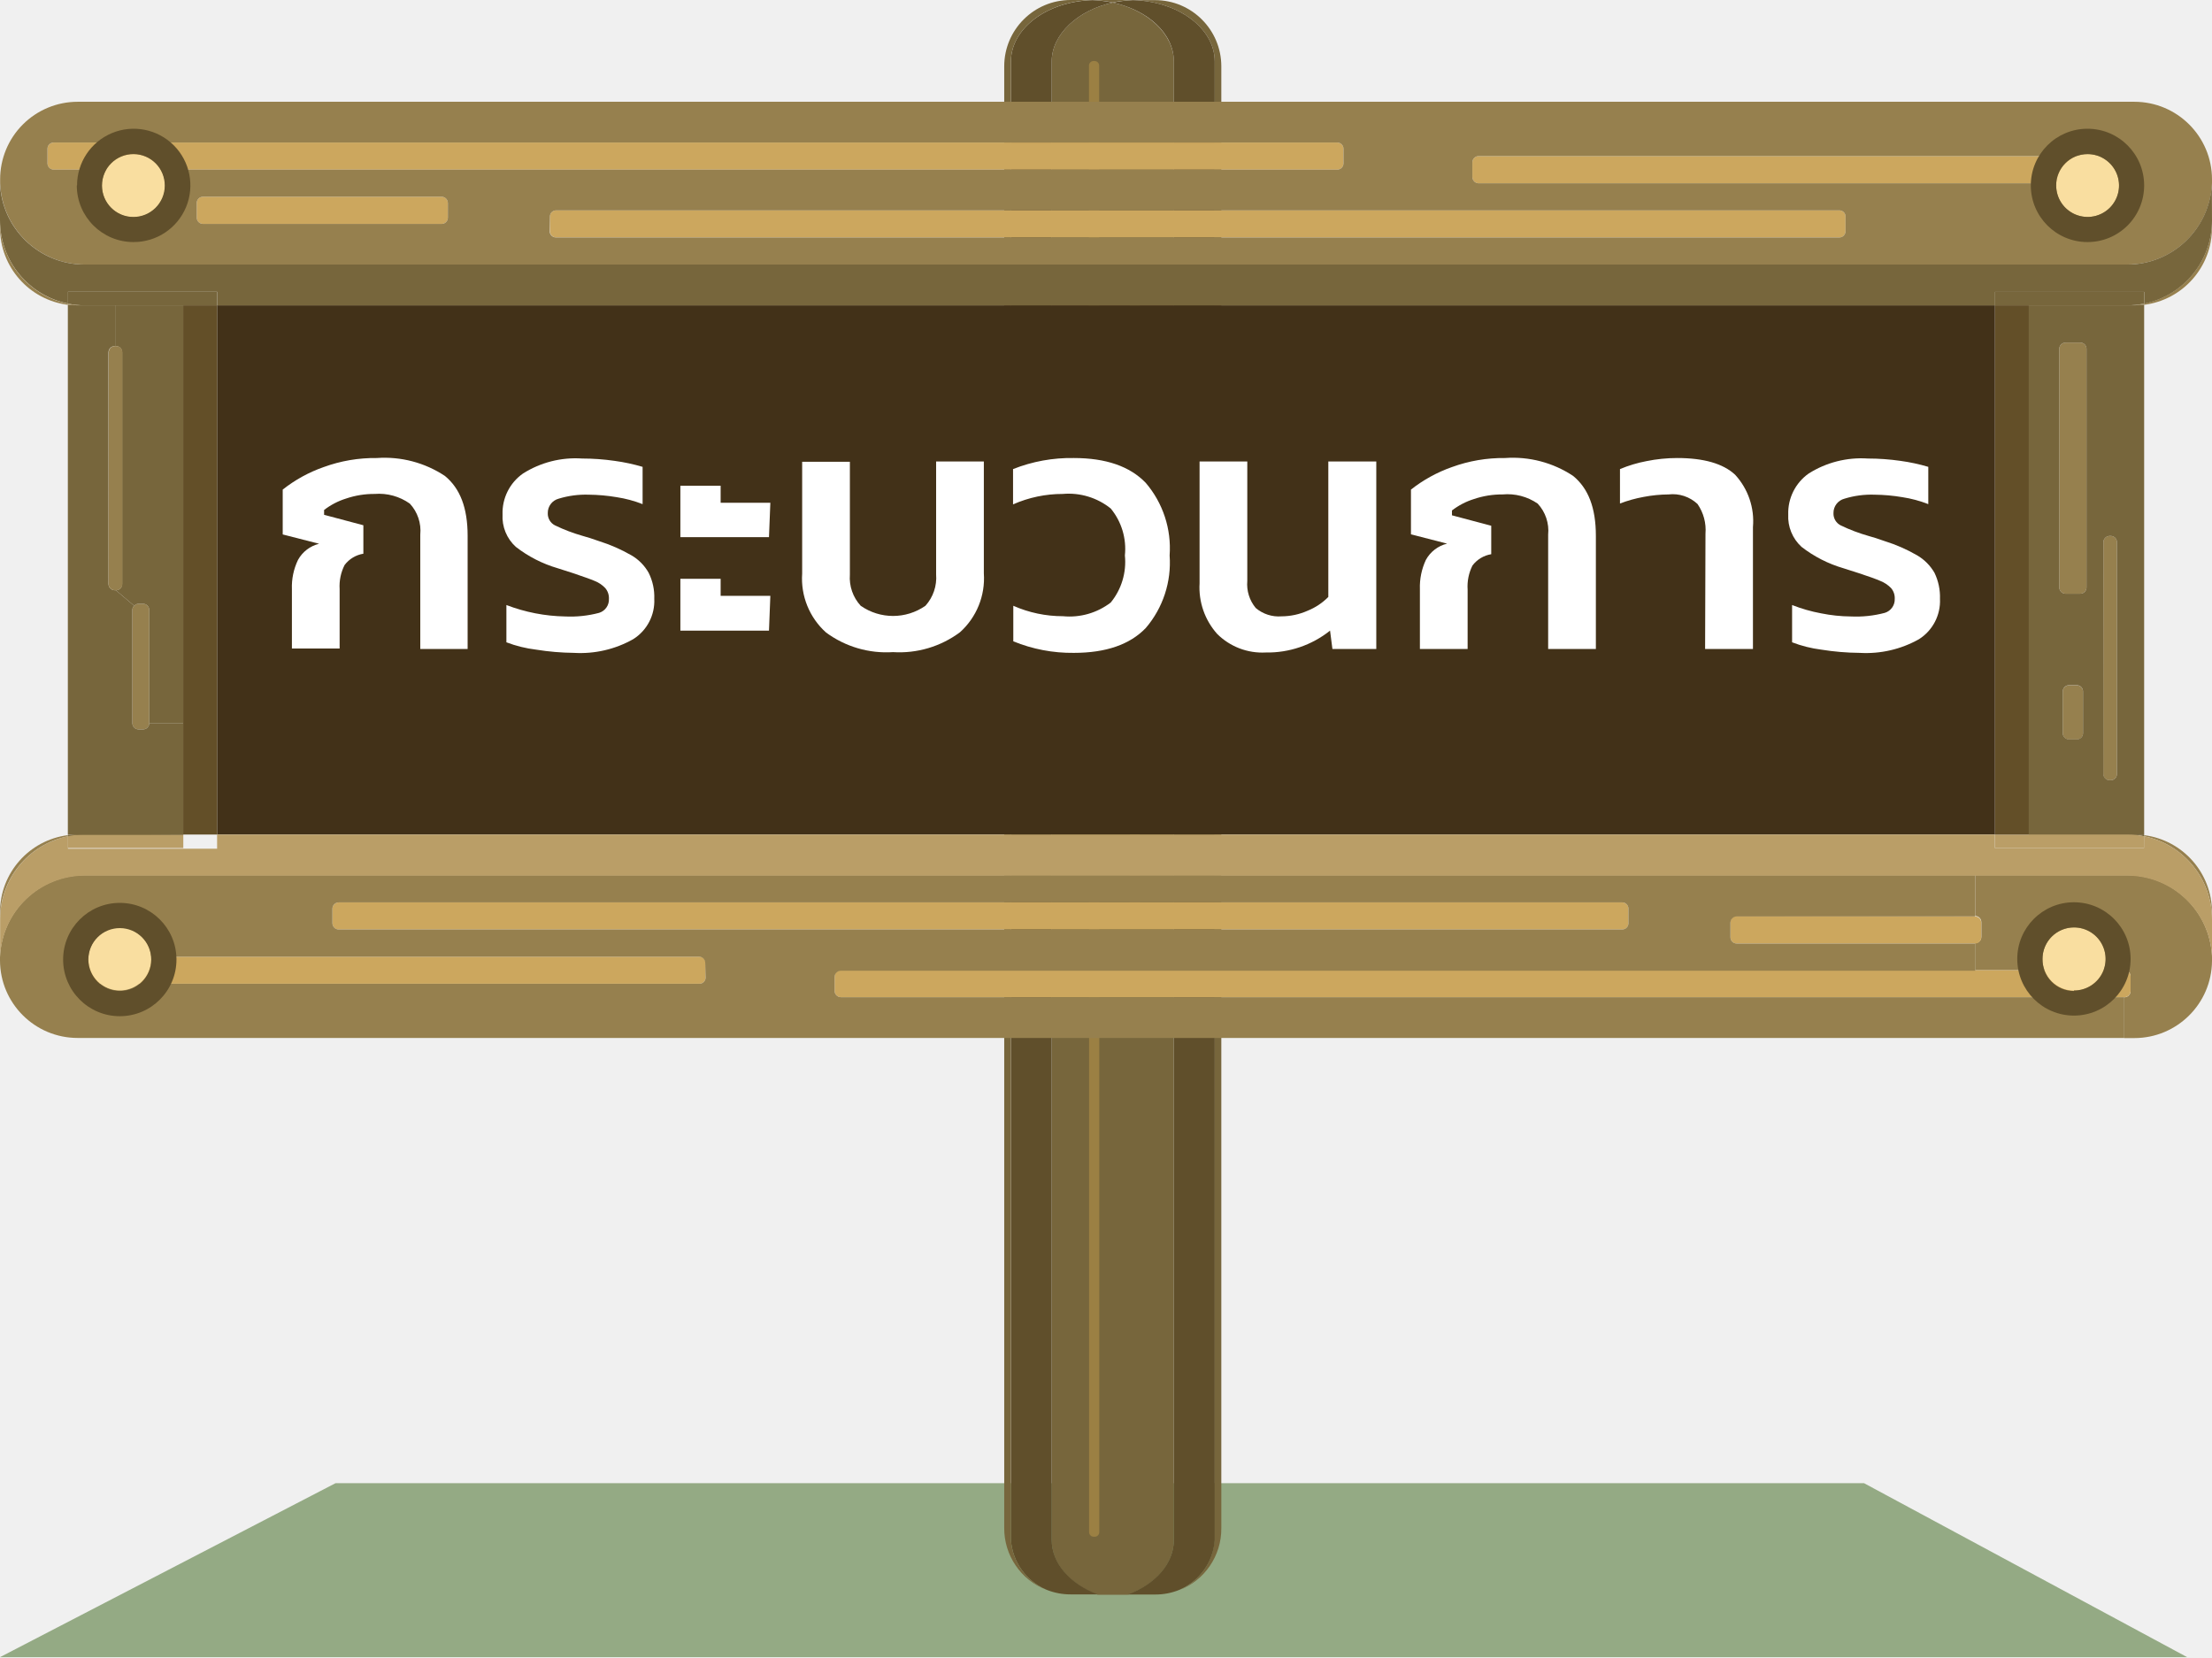
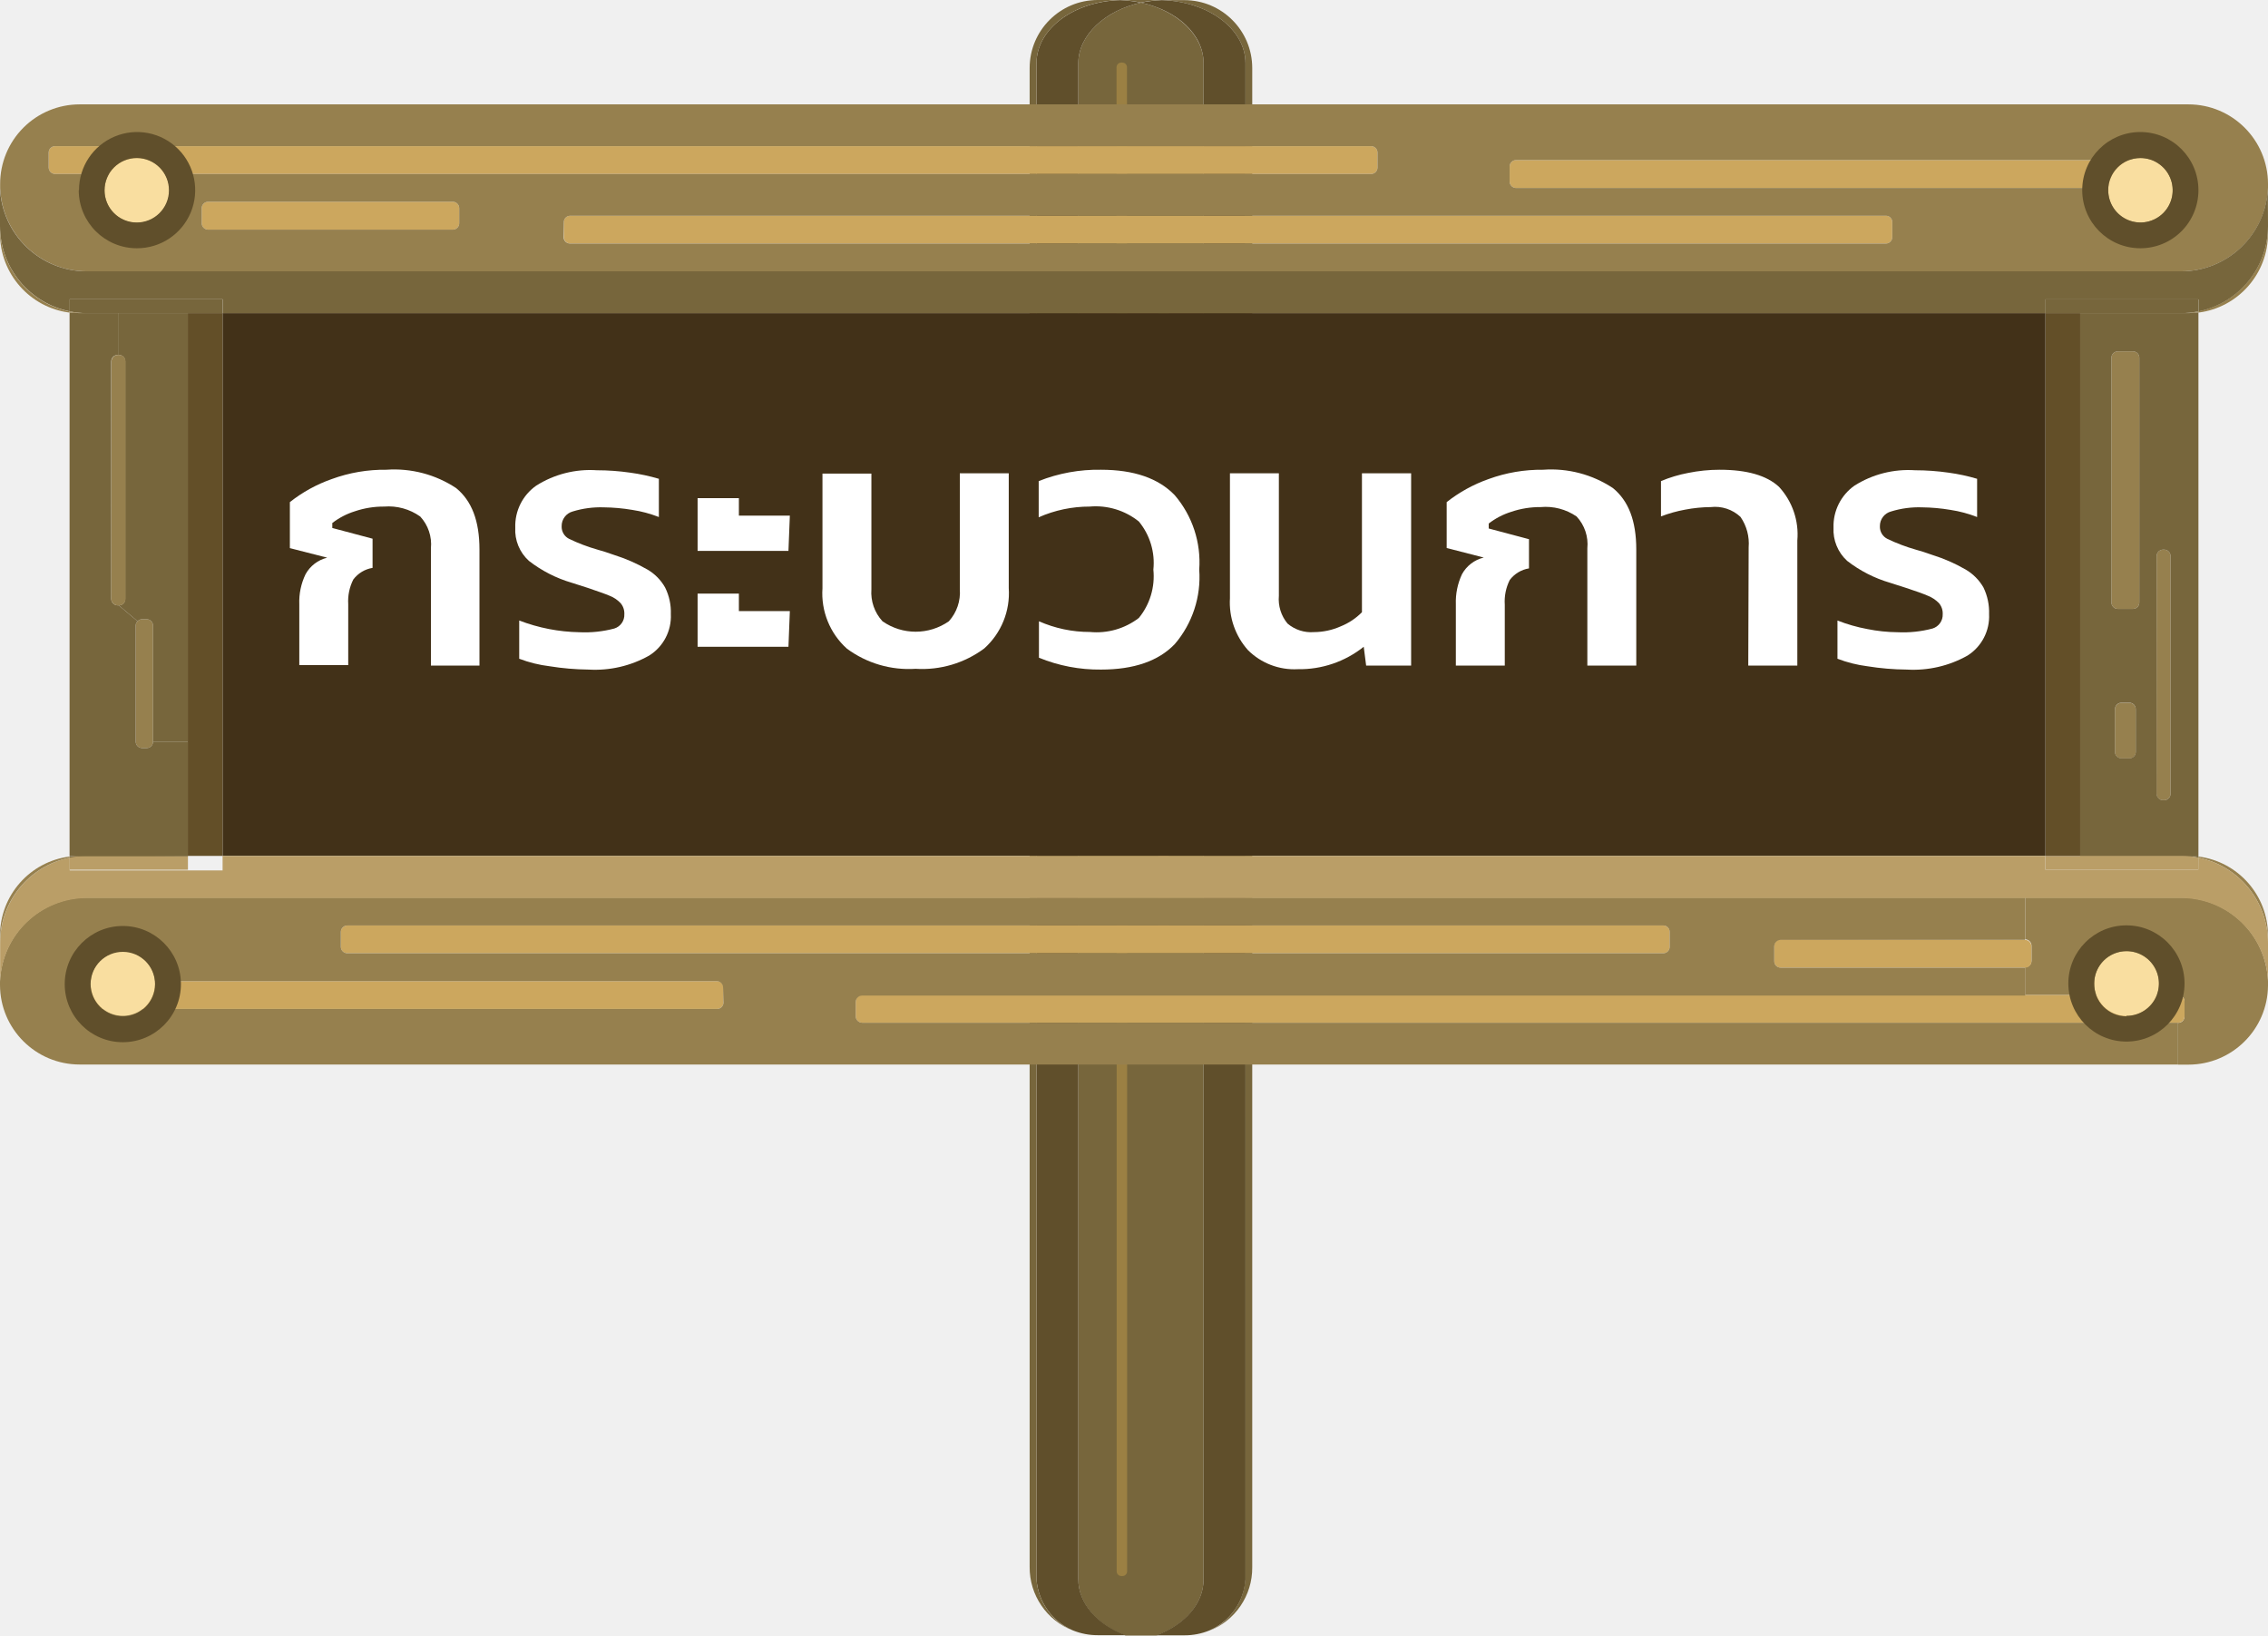
- <svg xmlns="http://www.w3.org/2000/svg" viewBox="0 0 178 133.36">
+ <svg xmlns="http://www.w3.org/2000/svg" viewBox="0 0 178 128.31">
  <defs>
-     <style>.cls-1{fill:#769360;opacity:0.75;}.cls-2{fill:#77663c;}.cls-3{fill:#604f2b;}.cls-4{fill:#9b8043;}.cls-5{fill:#96804e;}.cls-6{fill:#cca75e;}.cls-7{fill:#ba9e67;}.cls-8{fill:#634f28;}.cls-9{fill:#423118;}.cls-10{fill:#f9dea0;}.cls-11{fill:#fff;}</style>
+     <style>.cls-1{fill:#77663c;}.cls-2{fill:#604f2b;}.cls-3{fill:#9b8043;}.cls-4{fill:#96804e;}.cls-5{fill:#cca75e;}.cls-6{fill:#ba9e67;}.cls-7{fill:#634f28;}.cls-8{fill:#423118;}.cls-9{fill:#f9dea0;}.cls-10{fill:#fff;}</style>
  </defs>
  <g id="Layer_2" data-name="Layer 2">
    <g id="ป้ายกระบวนการ">
-       <polygon class="cls-1" points="176 133.36 0 133.36 27 119.36 150 119.36 176 133.36" />
-       <path class="cls-2" d="M98,5.2C98,2.53,95.08.36,91.43.26H93.2a5.33,5.33,0,0,1,5.33,5.33V123.23a5.3,5.3,0,0,1-3.41,5,4.71,4.71,0,0,0,2.86-4Z" transform="translate(-0.25 -0.25)" />
-       <path class="cls-2" d="M94.71,5.2v119c0,1.91-1.51,3.57-3.71,4.39H88.6c-2.21-.82-3.72-2.48-3.72-4.39V5.2C84.88,3,87,1.06,89.79.46,92.63,1.06,94.71,3,94.71,5.2Z" transform="translate(-0.25 -0.25)" />
-       <path class="cls-3" d="M94.71,5.2c0-2.25-2.08-4.14-4.92-4.74a9.68,9.68,0,0,1,1.64-.2C95.08.36,98,2.53,98,5.2v119a4.71,4.71,0,0,1-2.86,4,5.09,5.09,0,0,1-1.92.37H91c2.2-.82,3.71-2.48,3.71-4.39Z" transform="translate(-0.25 -0.25)" />
-       <path class="cls-2" d="M91.16.25h.27a9.68,9.68,0,0,0-1.64.2,9.56,9.56,0,0,0-1.63-.2h3Z" transform="translate(-0.25 -0.25)" />
-       <path class="cls-3" d="M84.88,124.17c0,1.91,1.51,3.57,3.72,4.39H86.4a5.14,5.14,0,0,1-1.93-.37,4.72,4.72,0,0,1-2.87-4V5.2c0-2.67,2.91-4.84,6.56-4.94a9.56,9.56,0,0,1,1.63.2C87,1.06,84.88,3,84.88,5.2Z" transform="translate(-0.25 -0.25)" />
-       <path class="cls-2" d="M81.06,5.58A5.34,5.34,0,0,1,86.4.25h1.76C84.51.36,81.6,2.53,81.6,5.2v119a4.72,4.72,0,0,0,2.87,4,5.3,5.3,0,0,1-3.41-5Z" transform="translate(-0.25 -0.25)" />
-       <rect class="cls-4" x="62.22" y="30.83" width="52.14" height="0.82" rx="0.37" transform="translate(119.28 -57.31) rotate(90)" />
-       <rect class="cls-4" x="65.5" y="48.3" width="52.14" height="0.82" rx="0.37" transform="translate(140.03 -43.11) rotate(90)" />
-       <rect class="cls-4" x="62.22" y="97.44" width="52.14" height="0.82" rx="0.37" transform="translate(185.9 9.31) rotate(90)" />
-       <path class="cls-5" d="M178.25,77v.58A6.25,6.25,0,0,1,172,83.79h-.81V80.51a.5.5,0,0,0,.51-.5V78.83a.5.5,0,0,0-.51-.5h-12V76.14a.49.49,0,0,0,.5-.5V74.46a.5.5,0,0,0-.5-.5V70.68h12.24a6.83,6.83,0,0,1,6.82,6.56C178.24,77.15,178.25,77.06,178.25,77Z" transform="translate(-0.25 -0.25)" />
-       <path class="cls-5" d="M178.25,74.23a6.82,6.82,0,0,0-5.46-6.68v-.09a6.25,6.25,0,0,1,5.46,6.2Z" transform="translate(-0.25 -0.25)" />
-       <path class="cls-5" d="M172.79,24.68A6.83,6.83,0,0,0,178.25,18v.58a6.25,6.25,0,0,1-5.46,6.2Z" transform="translate(-0.25 -0.25)" />
-       <path class="cls-2" d="M172.79,67.46v.09a6.18,6.18,0,0,0-1.37-.14H172A7,7,0,0,1,172.79,67.46Z" transform="translate(-0.25 -0.25)" />
-       <path class="cls-5" d="M171.42,24.82a6.18,6.18,0,0,0,1.37-.14v.09a7,7,0,0,1-.79.05Z" transform="translate(-0.25 -0.25)" />
-       <path class="cls-6" d="M171.19,78.33a.5.5,0,0,1,.51.5V80a.5.5,0,0,1-.51.5H67.91a.51.51,0,0,1-.5-.5V78.83a.51.51,0,0,1,.5-.5H171.19Z" transform="translate(-0.25 -0.25)" />
-       <path class="cls-5" d="M169.51,43.89a.51.51,0,0,1,.5-.51h.09a.5.5,0,0,1,.5.51V62.54a.5.5,0,0,1-.5.5H170a.51.51,0,0,1-.5-.5Z" transform="translate(-0.25 -0.25)" />
-       <path class="cls-6" d="M169,15H119.24a.51.51,0,0,1-.51-.5V13.31a.51.51,0,0,1,.51-.5H169a.5.5,0,0,1,.5.5v1.18A.5.5,0,0,1,169,15Z" transform="translate(-0.25 -0.25)" />
-       <path class="cls-5" d="M167.65,27.82a.5.5,0,0,1,.5.51V47.52a.5.5,0,0,1-.5.51h-1.18a.51.51,0,0,1-.51-.51V28.33a.51.51,0,0,1,.51-.51Z" transform="translate(-0.25 -0.25)" />
-       <path class="cls-5" d="M166.24,55.9a.51.51,0,0,1,.5-.5h.63a.5.5,0,0,1,.5.5v3.36a.49.49,0,0,1-.5.5h-.63a.5.5,0,0,1-.5-.5Z" transform="translate(-0.25 -0.25)" />
-       <path class="cls-2" d="M163.51,67.41V24.82H172a7,7,0,0,0,.79-.05V67.46a7,7,0,0,0-.79,0h-8.49Zm6-23.52V62.54a.51.51,0,0,0,.5.5h.09a.5.5,0,0,0,.5-.5V43.89a.5.5,0,0,0-.5-.51H170A.51.51,0,0,0,169.51,43.89Zm-1.64,12a.5.5,0,0,0-.5-.5h-.63a.51.51,0,0,0-.5.5v3.36a.5.5,0,0,0,.5.5h.63a.49.49,0,0,0,.5-.5Zm.28-8.38V28.33a.5.5,0,0,0-.5-.51h-1.18a.51.51,0,0,0-.51.51V47.52a.51.51,0,0,0,.51.51h1.18A.5.5,0,0,0,168.15,47.52Z" transform="translate(-0.25 -0.25)" />
-       <path class="cls-7" d="M172.79,68.5h-12V67.41h10.64a6.18,6.18,0,0,1,1.37.14Z" transform="translate(-0.25 -0.25)" />
-       <rect class="cls-8" x="160.53" y="24.57" width="2.73" height="42.59" />
-       <path class="cls-2" d="M163.51,24.82h-2.73V23.73h12v.95a6.18,6.18,0,0,1-1.37.14Z" transform="translate(-0.25 -0.25)" />
-       <rect class="cls-9" x="17.47" y="24.57" width="143.06" height="42.59" />
-       <path class="cls-6" d="M159.18,74a.5.5,0,0,1,.5.5v1.18a.49.49,0,0,1-.5.5H140a.5.5,0,0,1-.5-.5V74.46a.51.51,0,0,1,.5-.5Z" transform="translate(-0.25 -0.25)" />
-       <path class="cls-6" d="M148.26,17.18a.49.49,0,0,1,.5.5v1.18a.5.5,0,0,1-.5.5H45a.51.51,0,0,1-.5-.5V17.68a.5.5,0,0,1,.5-.5Z" transform="translate(-0.25 -0.25)" />
-       <path class="cls-6" d="M130.79,72.87a.5.5,0,0,1,.5.5v1.18a.5.5,0,0,1-.5.5H27.51a.51.51,0,0,1-.51-.5V73.37a.51.51,0,0,1,.51-.5Z" transform="translate(-0.25 -0.25)" />
-       <path class="cls-6" d="M107.86,13.9H4.57a.51.51,0,0,1-.5-.5V12.22a.5.5,0,0,1,.5-.5H107.86a.5.5,0,0,1,.5.5V13.4A.5.5,0,0,1,107.86,13.9Z" transform="translate(-0.25 -0.25)" />
-       <path class="cls-6" d="M56.53,77.24a.5.5,0,0,1,.5.5v1.18a.5.5,0,0,1-.5.5H6.76a.51.51,0,0,1-.51-.5V77.74a.51.51,0,0,1,.51-.5Z" transform="translate(-0.25 -0.25)" />
-       <path class="cls-5" d="M27.51,72.87a.51.51,0,0,0-.51.5v1.18a.51.51,0,0,0,.51.5H130.79a.5.5,0,0,0,.5-.5V73.37a.5.5,0,0,0-.5-.5ZM57,77.74a.5.5,0,0,0-.5-.5H6.76a.51.51,0,0,0-.51.5v1.18a.51.51,0,0,0,.51.5H56.53a.5.5,0,0,0,.5-.5Zm-50-7.06H159.18V74H140a.51.51,0,0,0-.5.5v1.18a.5.5,0,0,0,.5.5h19.2v2.19H67.91a.51.51,0,0,0-.5.5V80a.51.51,0,0,0,.5.5H171.19v3.28H6.5A6.25,6.25,0,0,1,.25,77.54V77c0,.1,0,.19,0,.28A6.83,6.83,0,0,1,7.07,70.68Z" transform="translate(-0.25 -0.25)" />
-       <path class="cls-6" d="M35.78,16.08a.51.51,0,0,1,.51.51v1.18a.5.5,0,0,1-.51.5H16.59a.51.51,0,0,1-.51-.5V16.59a.51.51,0,0,1,.51-.51Z" transform="translate(-0.25 -0.25)" />
-       <polygon class="cls-8" points="17.47 24.57 17.47 67.16 14.74 67.16 14.74 58.19 14.74 24.57 17.47 24.57" />
-       <path class="cls-2" d="M15,24.82H7.07a6.09,6.09,0,0,1-1.36-.14v-.95h12v1.09Z" transform="translate(-0.25 -0.25)" />
-       <path class="cls-7" d="M15,67.41V68.5H5.71v-1a6.09,6.09,0,0,1,1.36-.14Z" transform="translate(-0.25 -0.25)" />
-       <path class="cls-5" d="M12.26,58.44a.5.5,0,0,1-.5.51H11.4a.51.51,0,0,1-.5-.51V49.35a.43.43,0,0,1,.15-.35.46.46,0,0,1,.35-.16h.36a.5.5,0,0,1,.5.51Z" transform="translate(-0.25 -0.25)" />
-       <path class="cls-2" d="M15,24.82V58.44H12.26V49.35a.5.5,0,0,0-.5-.51H11.4a.46.46,0,0,0-.35.16L9.57,47.75a.5.5,0,0,0,.51-.5V28.6a.5.5,0,0,0-.51-.5V24.82Z" transform="translate(-0.25 -0.25)" />
-       <path class="cls-2" d="M9.57,47.75,11.05,49a.43.43,0,0,0-.15.35v9.09a.51.51,0,0,0,.5.51h.36a.5.5,0,0,0,.5-.51H15v9H6.5a6.84,6.84,0,0,0-.79,0V24.77a6.84,6.84,0,0,0,.79.05H9.57V28.1H9.49a.51.51,0,0,0-.51.5V47.25a.51.51,0,0,0,.51.5Z" transform="translate(-0.25 -0.25)" />
-       <path class="cls-5" d="M9,28.6a.51.51,0,0,1,.51-.5h.08a.5.5,0,0,1,.51.5V47.25a.5.5,0,0,1-.51.5H9.49a.51.51,0,0,1-.51-.5Z" transform="translate(-0.25 -0.25)" />
-       <path class="cls-5" d="M7.07,24.82H6.5a6.84,6.84,0,0,1-.79-.05v-.09A6.09,6.09,0,0,0,7.07,24.82Z" transform="translate(-0.25 -0.25)" />
-       <path class="cls-2" d="M6.5,67.41h.57a6.09,6.09,0,0,0-1.36.14v-.09A6.84,6.84,0,0,1,6.5,67.41Z" transform="translate(-0.25 -0.25)" />
-       <path class="cls-5" d="M119.24,15H169a.5.5,0,0,0,.5-.5V13.31a.5.5,0,0,0-.5-.5H119.24a.51.51,0,0,0-.51.5v1.18A.51.51,0,0,0,119.24,15ZM44.48,18.86a.51.51,0,0,0,.5.5H148.26a.5.5,0,0,0,.5-.5V17.68a.49.49,0,0,0-.5-.5H45a.5.5,0,0,0-.5.5Zm-8.7-2.78H16.59a.51.51,0,0,0-.51.51v1.18a.51.51,0,0,0,.51.5H35.78a.5.5,0,0,0,.51-.5V16.59A.51.51,0,0,0,35.78,16.08ZM4.57,13.9H107.86a.5.5,0,0,0,.5-.5V12.22a.5.5,0,0,0-.5-.5H4.57a.5.5,0,0,0-.5.5V13.4A.51.51,0,0,0,4.57,13.9Zm166.85,7.64H7.07A6.81,6.81,0,0,1,.26,15c0,.09,0,.19,0,.27v-.57A6.24,6.24,0,0,1,6.5,8.44H172a6.25,6.25,0,0,1,6.25,6.25v.57c0-.08,0-.18,0-.27A6.82,6.82,0,0,1,171.42,21.54Z" transform="translate(-0.25 -0.25)" />
-       <path class="cls-2" d="M178.25,18a6.83,6.83,0,0,1-5.46,6.69v-.95h-12v1.09H17.72V23.73h-12v.95A6.83,6.83,0,0,1,.25,18V15.26c0-.08,0-.18,0-.27a6.81,6.81,0,0,0,6.81,6.55H171.42A6.82,6.82,0,0,0,178.24,15c0,.09,0,.19,0,.27Z" transform="translate(-0.25 -0.25)" />
-       <path class="cls-7" d="M172.79,67.55a6.82,6.82,0,0,1,5.46,6.68V77c0,.1,0,.19,0,.28a6.83,6.83,0,0,0-6.82-6.56H7.07A6.83,6.83,0,0,0,.26,77.24c0-.09,0-.18,0-.28V74.23a6.82,6.82,0,0,1,5.46-6.68v1h12V67.41H160.78V68.5h12Z" transform="translate(-0.25 -0.25)" />
-       <path class="cls-5" d="M.25,18a6.83,6.83,0,0,0,5.46,6.69v.09a6.25,6.25,0,0,1-5.46-6.2Z" transform="translate(-0.25 -0.25)" />
-       <path class="cls-5" d="M5.71,67.55A6.82,6.82,0,0,0,.25,74.23v-.57a6.25,6.25,0,0,1,5.46-6.2Z" transform="translate(-0.25 -0.25)" />
-       <path class="cls-10" d="M11,12.65a2.54,2.54,0,1,1-2.54,2.53A2.52,2.52,0,0,1,11,12.65Z" transform="translate(-0.25 -0.25)" />
-       <path class="cls-3" d="M8.45,15.18A2.53,2.53,0,1,0,11,12.65,2.54,2.54,0,0,0,8.45,15.18Zm-2,0A4.56,4.56,0,1,1,11,19.73,4.56,4.56,0,0,1,6.43,15.18Z" transform="translate(-0.25 -0.25)" />
-       <path class="cls-10" d="M9.89,74.9a2.53,2.53,0,1,1-2.53,2.52A2.53,2.53,0,0,1,9.89,74.9Z" transform="translate(-0.25 -0.25)" />
-       <path class="cls-3" d="M9.89,80a2.53,2.53,0,1,0-2.53-2.54A2.54,2.54,0,0,0,9.89,80Zm4.56-2.54a4.56,4.56,0,1,1-4.56-4.55A4.56,4.56,0,0,1,14.45,77.42Z" transform="translate(-0.25 -0.25)" />
-       <path class="cls-10" d="M168.23,12.65a2.53,2.53,0,1,1-2.52,2.53A2.53,2.53,0,0,1,168.23,12.65Z" transform="translate(-0.25 -0.25)" />
-       <path class="cls-3" d="M168.23,19.73a4.56,4.56,0,1,1,4.56-4.55A4.55,4.55,0,0,1,168.23,19.73Zm-2.52-4.55a2.53,2.53,0,1,0,2.52-2.53A2.52,2.52,0,0,0,165.71,15.18Z" transform="translate(-0.25 -0.25)" />
-       <path class="cls-10" d="M167.14,74.89a2.54,2.54,0,1,1-2.53,2.53A2.53,2.53,0,0,1,167.14,74.89Z" transform="translate(-0.25 -0.25)" />
-       <path class="cls-3" d="M167.14,72.86a4.56,4.56,0,1,1-4.56,4.56A4.56,4.56,0,0,1,167.14,72.86Zm0,7.1a2.54,2.54,0,1,0-2.53-2.54A2.53,2.53,0,0,0,167.14,80Z" transform="translate(-0.25 -0.25)" />
-       <path class="cls-11" d="M23.74,47.67a5,5,0,0,1,.49-2.36,2.65,2.65,0,0,1,1.7-1.3L23,43.26V39.65a11.33,11.33,0,0,1,3.29-1.81,12,12,0,0,1,4.28-.73,8.79,8.79,0,0,1,5.48,1.44c1.22,1,1.83,2.56,1.83,4.82v9.11H34.07v-9.2a3.21,3.21,0,0,0-.84-2.5A4.29,4.29,0,0,0,30.4,40a7,7,0,0,0-2.3.37,5.66,5.66,0,0,0-1.77.92v.39l3.16.84v2.29a2.37,2.37,0,0,0-1.51.91,3.75,3.75,0,0,0-.4,1.94v4.78H23.74Z" transform="translate(-0.25 -0.25)" />
-       <path class="cls-11" d="M43.39,52.53A10.11,10.11,0,0,1,41,51.94v-3a13.87,13.87,0,0,0,4.73.92,9,9,0,0,0,2.73-.29,1.12,1.12,0,0,0,.79-1.13,1.24,1.24,0,0,0-.3-.87,2.34,2.34,0,0,0-.85-.57c-.37-.16-1-.37-1.75-.63l-1.22-.39a10.13,10.13,0,0,1-3.37-1.72,3.27,3.27,0,0,1-1.07-2.61,3.87,3.87,0,0,1,1.64-3.29,7.89,7.89,0,0,1,4.76-1.21,18.4,18.4,0,0,1,2.63.19,15.25,15.25,0,0,1,2.24.48v3a9.71,9.71,0,0,0-2.09-.56,14.29,14.29,0,0,0-2.24-.2,7.45,7.45,0,0,0-2.42.32,1.18,1.18,0,0,0-.88,1.16,1.06,1.06,0,0,0,.6,1,14,14,0,0,0,2.22.84c.34.09.78.23,1.31.42a13.11,13.11,0,0,1,2.6,1.14,3.74,3.74,0,0,1,1.39,1.41,4.34,4.34,0,0,1,.45,2.09,3.63,3.63,0,0,1-1.7,3.25,8.64,8.64,0,0,1-4.76,1.1A20.43,20.43,0,0,1,43.39,52.53Z" transform="translate(-0.25 -0.25)" />
-       <path class="cls-11" d="M55,39.34h3.24v1.37h4l-.11,2.77H55Zm0,7.49h3.24V48.2h4L62.13,51H55Z" transform="translate(-0.25 -0.25)" />
-       <path class="cls-11" d="M66.72,51.15a5.83,5.83,0,0,1-1.92-4.74v-9h3.84v9.08A3.34,3.34,0,0,0,69.51,49a4.55,4.55,0,0,0,5.21,0,3.38,3.38,0,0,0,.86-2.53V37.39h3.84v9a5.83,5.83,0,0,1-1.92,4.74,8.16,8.16,0,0,1-5.39,1.6A8.17,8.17,0,0,1,66.72,51.15Z" transform="translate(-0.25 -0.25)" />
-       <path class="cls-11" d="M81.79,51.86V49a9.88,9.88,0,0,0,4,.84,5.45,5.45,0,0,0,3.84-1.1,5.16,5.16,0,0,0,1.14-3.79,5.11,5.11,0,0,0-1.14-3.78A5.41,5.41,0,0,0,85.77,40a9.88,9.88,0,0,0-4,.84V38a12.66,12.66,0,0,1,4.89-.89q3.87,0,5.79,2a8.09,8.09,0,0,1,1.92,5.84,8.08,8.08,0,0,1-1.92,5.84q-1.92,2-5.79,2A12.47,12.47,0,0,1,81.79,51.86Z" transform="translate(-0.25 -0.25)" />
-       <path class="cls-11" d="M98.2,51.27a5.61,5.61,0,0,1-1.42-4.08v-9.8h3.84V47a3,3,0,0,0,.68,2.18,2.86,2.86,0,0,0,2.08.67,5.21,5.21,0,0,0,2.09-.45,4.92,4.92,0,0,0,1.67-1.11V37.39H111V52.48h-3.53L107.28,51a8.06,8.06,0,0,1-5.18,1.76A5.15,5.15,0,0,1,98.2,51.27Z" transform="translate(-0.25 -0.25)" />
-       <path class="cls-11" d="M114.51,47.67a5.14,5.14,0,0,1,.48-2.36A2.65,2.65,0,0,1,116.7,44l-2.91-.75V39.65a11.47,11.47,0,0,1,3.29-1.81,12.06,12.06,0,0,1,4.28-.73,8.77,8.77,0,0,1,5.48,1.44c1.22,1,1.83,2.56,1.83,4.82v9.11h-3.84v-9.2a3.21,3.21,0,0,0-.84-2.5,4.29,4.29,0,0,0-2.83-.74,7,7,0,0,0-2.3.37,5.66,5.66,0,0,0-1.77.92v.39l3.16.84v2.29a2.37,2.37,0,0,0-1.51.91,3.76,3.76,0,0,0-.39,1.94v4.78h-3.84Z" transform="translate(-0.25 -0.25)" />
-       <path class="cls-11" d="M137.49,43.2a3.67,3.67,0,0,0-.64-2.39,2.92,2.92,0,0,0-2.34-.77,11,11,0,0,0-2,.2,10.67,10.67,0,0,0-1.9.53V38a10.6,10.6,0,0,1,2.13-.64,12.42,12.42,0,0,1,2.48-.25c2.14,0,3.69.45,4.65,1.34a5.51,5.51,0,0,1,1.44,4.22v9.81h-3.85Z" transform="translate(-0.25 -0.25)" />
-       <path class="cls-11" d="M146.81,52.53a10.11,10.11,0,0,1-2.35-.59v-3a12.72,12.72,0,0,0,2.34.67,12.54,12.54,0,0,0,2.39.25,9,9,0,0,0,2.73-.29,1.13,1.13,0,0,0,.8-1.13,1.24,1.24,0,0,0-.3-.87,2.48,2.48,0,0,0-.86-.57c-.37-.16-.95-.37-1.75-.63l-1.22-.39a10.13,10.13,0,0,1-3.37-1.72,3.3,3.3,0,0,1-1.07-2.61,3.89,3.89,0,0,1,1.64-3.29,7.91,7.91,0,0,1,4.76-1.21,18.54,18.54,0,0,1,2.64.19,15.08,15.08,0,0,1,2.23.48v3a9.71,9.71,0,0,0-2.09-.56,14.18,14.18,0,0,0-2.24-.2,7.34,7.34,0,0,0-2.41.32,1.18,1.18,0,0,0-.89,1.16,1.06,1.06,0,0,0,.6,1,14,14,0,0,0,2.22.84c.34.09.78.23,1.31.42a12.85,12.85,0,0,1,2.6,1.14,3.85,3.85,0,0,1,1.4,1.41,4.46,4.46,0,0,1,.44,2.09,3.64,3.64,0,0,1-1.69,3.25,8.68,8.68,0,0,1-4.77,1.1A20.43,20.43,0,0,1,146.81,52.53Z" transform="translate(-0.25 -0.25)" />
+       <path class="cls-1" d="M98,5.2C98,2.53,95.08.36,91.43.26H93.2a5.33,5.33,0,0,1,5.33,5.33V123.23a5.3,5.3,0,0,1-3.41,5,4.71,4.71,0,0,0,2.86-4Z" transform="translate(-0.25 -0.25)" />
+       <path class="cls-1" d="M94.71,5.2v119c0,1.91-1.51,3.57-3.71,4.39H88.6c-2.21-.82-3.72-2.48-3.72-4.39V5.2C84.88,3,87,1.06,89.79.46,92.63,1.06,94.71,3,94.71,5.2Z" transform="translate(-0.25 -0.25)" />
+       <path class="cls-2" d="M94.71,5.2c0-2.25-2.08-4.14-4.92-4.74a9.68,9.68,0,0,1,1.64-.2C95.08.36,98,2.53,98,5.2v119a4.71,4.71,0,0,1-2.86,4,5.09,5.09,0,0,1-1.92.37H91c2.2-.82,3.71-2.48,3.71-4.39Z" transform="translate(-0.25 -0.25)" />
+       <path class="cls-1" d="M91.16.25h.27a9.68,9.68,0,0,0-1.64.2,9.56,9.56,0,0,0-1.63-.2h3Z" transform="translate(-0.25 -0.25)" />
+       <path class="cls-2" d="M84.88,124.17c0,1.91,1.51,3.57,3.72,4.39H86.4a5.14,5.14,0,0,1-1.93-.37,4.72,4.72,0,0,1-2.87-4V5.2c0-2.67,2.91-4.84,6.56-4.94a9.56,9.56,0,0,1,1.63.2C87,1.06,84.88,3,84.88,5.2Z" transform="translate(-0.25 -0.25)" />
+       <path class="cls-1" d="M81.06,5.58A5.34,5.34,0,0,1,86.4.25h1.76C84.51.36,81.6,2.53,81.6,5.2v119a4.72,4.72,0,0,0,2.87,4,5.3,5.3,0,0,1-3.41-5Z" transform="translate(-0.25 -0.25)" />
+       <rect class="cls-3" x="62.22" y="30.83" width="52.14" height="0.82" rx="0.37" transform="translate(119.28 -57.31) rotate(90)" />
+       <rect class="cls-3" x="65.5" y="48.3" width="52.14" height="0.82" rx="0.37" transform="translate(140.03 -43.11) rotate(90)" />
+       <rect class="cls-3" x="62.22" y="97.44" width="52.14" height="0.82" rx="0.37" transform="translate(185.9 9.31) rotate(90)" />
+       <path class="cls-4" d="M178.25,77v.58A6.25,6.25,0,0,1,172,83.79h-.81V80.51a.5.5,0,0,0,.51-.5V78.83a.5.5,0,0,0-.51-.5h-12V76.14a.49.49,0,0,0,.5-.5V74.46a.5.5,0,0,0-.5-.5V70.68h12.24a6.83,6.83,0,0,1,6.82,6.56C178.24,77.15,178.25,77.06,178.25,77Z" transform="translate(-0.25 -0.25)" />
+       <path class="cls-4" d="M178.25,74.23a6.82,6.82,0,0,0-5.46-6.68v-.09a6.25,6.25,0,0,1,5.46,6.2Z" transform="translate(-0.25 -0.25)" />
+       <path class="cls-4" d="M172.79,24.68A6.83,6.83,0,0,0,178.25,18v.58a6.25,6.25,0,0,1-5.46,6.2Z" transform="translate(-0.25 -0.25)" />
+       <path class="cls-1" d="M172.79,67.46v.09a6.18,6.18,0,0,0-1.37-.14H172A7,7,0,0,1,172.79,67.46Z" transform="translate(-0.25 -0.25)" />
+       <path class="cls-4" d="M171.42,24.82a6.18,6.18,0,0,0,1.37-.14v.09a7,7,0,0,1-.79.05Z" transform="translate(-0.25 -0.25)" />
+       <path class="cls-5" d="M171.19,78.33a.5.5,0,0,1,.51.5V80a.5.5,0,0,1-.51.5H67.91a.51.51,0,0,1-.5-.5V78.83a.51.51,0,0,1,.5-.5H171.19Z" transform="translate(-0.25 -0.25)" />
+       <path class="cls-4" d="M169.51,43.89a.51.51,0,0,1,.5-.51h.09a.5.5,0,0,1,.5.51V62.54a.5.5,0,0,1-.5.5H170a.51.51,0,0,1-.5-.5Z" transform="translate(-0.25 -0.25)" />
+       <path class="cls-5" d="M169,15H119.24a.51.51,0,0,1-.51-.5V13.31a.51.51,0,0,1,.51-.5H169a.5.5,0,0,1,.5.5v1.18A.5.5,0,0,1,169,15Z" transform="translate(-0.25 -0.25)" />
+       <path class="cls-4" d="M167.65,27.82a.5.5,0,0,1,.5.51V47.52a.5.5,0,0,1-.5.51h-1.18a.51.51,0,0,1-.51-.51V28.33a.51.51,0,0,1,.51-.51Z" transform="translate(-0.25 -0.25)" />
+       <path class="cls-4" d="M166.24,55.9a.51.51,0,0,1,.5-.5h.63a.5.5,0,0,1,.5.5v3.36a.49.49,0,0,1-.5.5h-.63a.5.5,0,0,1-.5-.5Z" transform="translate(-0.25 -0.25)" />
+       <path class="cls-1" d="M163.51,67.41V24.82H172a7,7,0,0,0,.79-.05V67.46a7,7,0,0,0-.79,0h-8.49Zm6-23.52V62.54a.51.51,0,0,0,.5.5h.09a.5.5,0,0,0,.5-.5V43.89a.5.5,0,0,0-.5-.51H170A.51.51,0,0,0,169.51,43.89Zm-1.64,12a.5.5,0,0,0-.5-.5h-.63a.51.51,0,0,0-.5.5v3.36a.5.5,0,0,0,.5.5h.63a.49.49,0,0,0,.5-.5Zm.28-8.38V28.33a.5.5,0,0,0-.5-.51h-1.18a.51.51,0,0,0-.51.51V47.52a.51.51,0,0,0,.51.51h1.18A.5.5,0,0,0,168.15,47.52Z" transform="translate(-0.25 -0.25)" />
+       <path class="cls-6" d="M172.79,68.5h-12V67.41h10.64a6.18,6.18,0,0,1,1.37.14Z" transform="translate(-0.25 -0.25)" />
+       <rect class="cls-7" x="160.53" y="24.57" width="2.73" height="42.59" />
+       <path class="cls-1" d="M163.51,24.82h-2.73V23.73h12v.95a6.18,6.18,0,0,1-1.37.14Z" transform="translate(-0.25 -0.25)" />
+       <rect class="cls-8" x="17.47" y="24.57" width="143.06" height="42.59" />
+       <path class="cls-5" d="M159.18,74a.5.5,0,0,1,.5.5v1.18a.49.49,0,0,1-.5.5H140a.5.5,0,0,1-.5-.5V74.46a.51.51,0,0,1,.5-.5Z" transform="translate(-0.25 -0.25)" />
+       <path class="cls-5" d="M148.26,17.18a.49.49,0,0,1,.5.5v1.18a.5.5,0,0,1-.5.5H45a.51.51,0,0,1-.5-.5V17.68a.5.5,0,0,1,.5-.5Z" transform="translate(-0.25 -0.25)" />
+       <path class="cls-5" d="M130.79,72.87a.5.5,0,0,1,.5.5v1.18a.5.5,0,0,1-.5.5H27.51a.51.51,0,0,1-.51-.5V73.37a.51.51,0,0,1,.51-.5Z" transform="translate(-0.25 -0.25)" />
+       <path class="cls-5" d="M107.86,13.9H4.57a.51.51,0,0,1-.5-.5V12.22a.5.5,0,0,1,.5-.5H107.86a.5.5,0,0,1,.5.5V13.4A.5.5,0,0,1,107.86,13.9Z" transform="translate(-0.25 -0.25)" />
+       <path class="cls-5" d="M56.53,77.24a.5.5,0,0,1,.5.5v1.18a.5.5,0,0,1-.5.5H6.76a.51.51,0,0,1-.51-.5V77.74a.51.51,0,0,1,.51-.5Z" transform="translate(-0.25 -0.25)" />
+       <path class="cls-4" d="M27.51,72.87a.51.51,0,0,0-.51.5v1.18a.51.51,0,0,0,.51.5H130.79a.5.5,0,0,0,.5-.5V73.37a.5.5,0,0,0-.5-.5ZM57,77.74a.5.5,0,0,0-.5-.5H6.76a.51.51,0,0,0-.51.5v1.18a.51.51,0,0,0,.51.5H56.53a.5.5,0,0,0,.5-.5Zm-50-7.06H159.18V74H140a.51.51,0,0,0-.5.5v1.18a.5.5,0,0,0,.5.5h19.2v2.19H67.91a.51.51,0,0,0-.5.5V80a.51.51,0,0,0,.5.5H171.19v3.28H6.5A6.25,6.25,0,0,1,.25,77.54V77c0,.1,0,.19,0,.28A6.83,6.83,0,0,1,7.07,70.68Z" transform="translate(-0.25 -0.25)" />
+       <path class="cls-5" d="M35.78,16.08a.51.51,0,0,1,.51.51v1.18a.5.5,0,0,1-.51.5H16.59a.51.51,0,0,1-.51-.5V16.59a.51.51,0,0,1,.51-.51Z" transform="translate(-0.25 -0.25)" />
+       <polygon class="cls-7" points="17.47 24.57 17.47 67.16 14.74 67.16 14.74 58.19 14.74 24.57 17.47 24.57" />
+       <path class="cls-1" d="M15,24.82H7.07a6.09,6.09,0,0,1-1.36-.14v-.95h12v1.09Z" transform="translate(-0.25 -0.25)" />
+       <path class="cls-6" d="M15,67.41V68.5H5.71v-1a6.09,6.09,0,0,1,1.36-.14Z" transform="translate(-0.25 -0.25)" />
+       <path class="cls-4" d="M12.26,58.44a.5.5,0,0,1-.5.51H11.4a.51.51,0,0,1-.5-.51V49.35a.43.43,0,0,1,.15-.35.46.46,0,0,1,.35-.16h.36a.5.5,0,0,1,.5.51Z" transform="translate(-0.25 -0.25)" />
+       <path class="cls-1" d="M15,24.82V58.44H12.26V49.35a.5.5,0,0,0-.5-.51H11.4a.46.46,0,0,0-.35.16L9.57,47.75a.5.5,0,0,0,.51-.5V28.6a.5.5,0,0,0-.51-.5V24.82Z" transform="translate(-0.25 -0.25)" />
+       <path class="cls-1" d="M9.57,47.75,11.05,49a.43.43,0,0,0-.15.35v9.09a.51.51,0,0,0,.5.51h.36a.5.5,0,0,0,.5-.51H15v9H6.5a6.84,6.84,0,0,0-.79,0V24.77a6.84,6.84,0,0,0,.79.05H9.57V28.1H9.49a.51.51,0,0,0-.51.5V47.25a.51.51,0,0,0,.51.5Z" transform="translate(-0.25 -0.25)" />
+       <path class="cls-4" d="M9,28.6a.51.51,0,0,1,.51-.5h.08a.5.5,0,0,1,.51.5V47.25a.5.5,0,0,1-.51.5H9.49a.51.51,0,0,1-.51-.5Z" transform="translate(-0.25 -0.25)" />
+       <path class="cls-4" d="M7.07,24.82H6.5a6.84,6.84,0,0,1-.79-.05v-.09A6.09,6.09,0,0,0,7.07,24.82Z" transform="translate(-0.25 -0.25)" />
+       <path class="cls-1" d="M6.5,67.41h.57a6.09,6.09,0,0,0-1.36.14v-.09A6.84,6.84,0,0,1,6.5,67.41Z" transform="translate(-0.25 -0.25)" />
+       <path class="cls-4" d="M119.24,15H169a.5.5,0,0,0,.5-.5V13.31a.5.5,0,0,0-.5-.5H119.24a.51.51,0,0,0-.51.5v1.18A.51.51,0,0,0,119.24,15ZM44.48,18.86a.51.51,0,0,0,.5.5H148.26a.5.5,0,0,0,.5-.5V17.68a.49.49,0,0,0-.5-.5H45a.5.5,0,0,0-.5.5Zm-8.7-2.78H16.59a.51.51,0,0,0-.51.51v1.18a.51.51,0,0,0,.51.5H35.78a.5.5,0,0,0,.51-.5V16.59A.51.51,0,0,0,35.78,16.08ZM4.57,13.9H107.86a.5.5,0,0,0,.5-.5V12.22a.5.5,0,0,0-.5-.5H4.57a.5.5,0,0,0-.5.5V13.4A.51.51,0,0,0,4.57,13.9Zm166.85,7.64H7.07A6.81,6.81,0,0,1,.26,15c0,.09,0,.19,0,.27v-.57A6.24,6.24,0,0,1,6.5,8.44H172a6.25,6.25,0,0,1,6.25,6.25v.57c0-.08,0-.18,0-.27A6.82,6.82,0,0,1,171.42,21.54Z" transform="translate(-0.25 -0.25)" />
+       <path class="cls-1" d="M178.25,18a6.83,6.83,0,0,1-5.46,6.69v-.95h-12v1.09H17.72V23.73h-12v.95A6.83,6.83,0,0,1,.25,18V15.26c0-.08,0-.18,0-.27a6.81,6.81,0,0,0,6.81,6.55H171.42A6.82,6.82,0,0,0,178.24,15c0,.09,0,.19,0,.27Z" transform="translate(-0.25 -0.25)" />
+       <path class="cls-6" d="M172.79,67.55a6.82,6.82,0,0,1,5.46,6.68V77c0,.1,0,.19,0,.28a6.83,6.83,0,0,0-6.82-6.56H7.07A6.83,6.83,0,0,0,.26,77.24c0-.09,0-.18,0-.28V74.23a6.82,6.82,0,0,1,5.46-6.68v1h12V67.41H160.78V68.5h12Z" transform="translate(-0.25 -0.25)" />
+       <path class="cls-4" d="M.25,18a6.83,6.83,0,0,0,5.46,6.69v.09a6.25,6.25,0,0,1-5.46-6.2Z" transform="translate(-0.25 -0.25)" />
+       <path class="cls-4" d="M5.71,67.55A6.82,6.82,0,0,0,.25,74.23v-.57a6.25,6.25,0,0,1,5.46-6.2Z" transform="translate(-0.25 -0.25)" />
+       <path class="cls-9" d="M11,12.65a2.54,2.54,0,1,1-2.54,2.53A2.52,2.52,0,0,1,11,12.65Z" transform="translate(-0.25 -0.25)" />
+       <path class="cls-2" d="M8.45,15.18A2.53,2.53,0,1,0,11,12.65,2.54,2.54,0,0,0,8.45,15.18Zm-2,0A4.56,4.56,0,1,1,11,19.73,4.56,4.56,0,0,1,6.43,15.18Z" transform="translate(-0.25 -0.25)" />
+       <path class="cls-9" d="M9.89,74.9a2.53,2.53,0,1,1-2.53,2.52A2.53,2.53,0,0,1,9.89,74.9Z" transform="translate(-0.25 -0.25)" />
+       <path class="cls-2" d="M9.89,80a2.53,2.53,0,1,0-2.53-2.54A2.54,2.54,0,0,0,9.89,80Zm4.56-2.54a4.56,4.56,0,1,1-4.56-4.55A4.56,4.56,0,0,1,14.45,77.42Z" transform="translate(-0.25 -0.25)" />
+       <path class="cls-9" d="M168.23,12.65a2.53,2.53,0,1,1-2.52,2.53A2.53,2.53,0,0,1,168.23,12.65Z" transform="translate(-0.25 -0.25)" />
+       <path class="cls-2" d="M168.23,19.73a4.56,4.56,0,1,1,4.56-4.55A4.55,4.55,0,0,1,168.23,19.73Zm-2.52-4.55a2.53,2.53,0,1,0,2.52-2.53A2.52,2.52,0,0,0,165.71,15.18Z" transform="translate(-0.25 -0.25)" />
+       <path class="cls-9" d="M167.14,74.89a2.54,2.54,0,1,1-2.53,2.53A2.53,2.53,0,0,1,167.14,74.89Z" transform="translate(-0.25 -0.25)" />
+       <path class="cls-2" d="M167.14,72.86a4.56,4.56,0,1,1-4.56,4.56A4.56,4.56,0,0,1,167.14,72.86Zm0,7.1a2.54,2.54,0,1,0-2.53-2.54A2.53,2.53,0,0,0,167.14,80Z" transform="translate(-0.25 -0.25)" />
+       <path class="cls-10" d="M23.74,47.67a5,5,0,0,1,.49-2.36,2.65,2.65,0,0,1,1.7-1.3L23,43.26V39.65a11.33,11.33,0,0,1,3.29-1.81,12,12,0,0,1,4.28-.73,8.79,8.79,0,0,1,5.48,1.44c1.22,1,1.83,2.56,1.83,4.82v9.11H34.07v-9.2a3.21,3.21,0,0,0-.84-2.5A4.29,4.29,0,0,0,30.4,40a7,7,0,0,0-2.3.37,5.66,5.66,0,0,0-1.77.92v.39l3.16.84v2.29a2.37,2.37,0,0,0-1.51.91,3.75,3.75,0,0,0-.4,1.94v4.78H23.74Z" transform="translate(-0.25 -0.25)" />
+       <path class="cls-10" d="M43.39,52.53A10.11,10.11,0,0,1,41,51.94v-3a13.87,13.87,0,0,0,4.73.92,9,9,0,0,0,2.73-.29,1.12,1.12,0,0,0,.79-1.13,1.24,1.24,0,0,0-.3-.87,2.34,2.34,0,0,0-.85-.57c-.37-.16-1-.37-1.75-.63l-1.22-.39a10.13,10.13,0,0,1-3.37-1.72,3.27,3.27,0,0,1-1.07-2.61,3.87,3.87,0,0,1,1.64-3.29,7.89,7.89,0,0,1,4.76-1.21,18.4,18.4,0,0,1,2.63.19,15.25,15.25,0,0,1,2.24.48v3a9.71,9.71,0,0,0-2.09-.56,14.29,14.29,0,0,0-2.24-.2,7.45,7.45,0,0,0-2.42.32,1.18,1.18,0,0,0-.88,1.16,1.06,1.06,0,0,0,.6,1,14,14,0,0,0,2.22.84c.34.09.78.23,1.31.42a13.11,13.11,0,0,1,2.6,1.14,3.74,3.74,0,0,1,1.39,1.41,4.34,4.34,0,0,1,.45,2.09,3.63,3.63,0,0,1-1.7,3.25,8.64,8.64,0,0,1-4.76,1.1A20.43,20.43,0,0,1,43.39,52.53Z" transform="translate(-0.25 -0.25)" />
+       <path class="cls-10" d="M55,39.34h3.24v1.37h4l-.11,2.77H55Zm0,7.49h3.24V48.2h4L62.13,51H55Z" transform="translate(-0.25 -0.25)" />
+       <path class="cls-10" d="M66.72,51.15a5.83,5.83,0,0,1-1.92-4.74v-9h3.84v9.08A3.34,3.34,0,0,0,69.51,49a4.55,4.55,0,0,0,5.21,0,3.38,3.38,0,0,0,.86-2.53V37.39h3.84v9a5.83,5.83,0,0,1-1.92,4.74,8.16,8.16,0,0,1-5.39,1.6A8.17,8.17,0,0,1,66.72,51.15Z" transform="translate(-0.25 -0.25)" />
+       <path class="cls-10" d="M81.79,51.86V49a9.88,9.88,0,0,0,4,.84,5.45,5.45,0,0,0,3.84-1.1,5.16,5.16,0,0,0,1.14-3.79,5.11,5.11,0,0,0-1.14-3.78A5.41,5.41,0,0,0,85.77,40a9.88,9.88,0,0,0-4,.84V38a12.66,12.66,0,0,1,4.89-.89q3.87,0,5.79,2a8.09,8.09,0,0,1,1.92,5.84,8.08,8.08,0,0,1-1.92,5.84q-1.92,2-5.79,2A12.47,12.47,0,0,1,81.79,51.86Z" transform="translate(-0.25 -0.25)" />
+       <path class="cls-10" d="M98.2,51.27a5.61,5.61,0,0,1-1.42-4.08v-9.8h3.84V47a3,3,0,0,0,.68,2.18,2.86,2.86,0,0,0,2.08.67,5.21,5.21,0,0,0,2.09-.45,4.92,4.92,0,0,0,1.67-1.11V37.39H111V52.48h-3.53L107.28,51a8.06,8.06,0,0,1-5.18,1.76A5.15,5.15,0,0,1,98.2,51.27Z" transform="translate(-0.25 -0.25)" />
+       <path class="cls-10" d="M114.51,47.67a5.14,5.14,0,0,1,.48-2.36A2.65,2.65,0,0,1,116.7,44l-2.91-.75V39.65a11.47,11.47,0,0,1,3.29-1.81,12.06,12.06,0,0,1,4.28-.73,8.77,8.77,0,0,1,5.48,1.44c1.22,1,1.83,2.56,1.83,4.82v9.11h-3.84v-9.2a3.21,3.21,0,0,0-.84-2.5,4.29,4.29,0,0,0-2.83-.74,7,7,0,0,0-2.3.37,5.66,5.66,0,0,0-1.77.92v.39l3.16.84v2.29a2.37,2.37,0,0,0-1.51.91,3.76,3.76,0,0,0-.39,1.94v4.78h-3.84Z" transform="translate(-0.25 -0.25)" />
+       <path class="cls-10" d="M137.49,43.2a3.67,3.67,0,0,0-.64-2.39,2.92,2.92,0,0,0-2.34-.77,11,11,0,0,0-2,.2,10.67,10.67,0,0,0-1.9.53V38a10.6,10.6,0,0,1,2.13-.64,12.42,12.42,0,0,1,2.48-.25c2.14,0,3.69.45,4.65,1.34a5.51,5.51,0,0,1,1.44,4.22v9.81h-3.85Z" transform="translate(-0.25 -0.25)" />
+       <path class="cls-10" d="M146.81,52.53a10.11,10.11,0,0,1-2.35-.59v-3a12.72,12.72,0,0,0,2.34.67,12.54,12.54,0,0,0,2.39.25,9,9,0,0,0,2.73-.29,1.13,1.13,0,0,0,.8-1.13,1.24,1.24,0,0,0-.3-.87,2.48,2.48,0,0,0-.86-.57c-.37-.16-.95-.37-1.75-.63l-1.22-.39a10.13,10.13,0,0,1-3.37-1.72,3.3,3.3,0,0,1-1.07-2.61,3.89,3.89,0,0,1,1.64-3.29,7.91,7.91,0,0,1,4.76-1.21,18.54,18.54,0,0,1,2.64.19,15.08,15.08,0,0,1,2.23.48v3a9.71,9.71,0,0,0-2.09-.56,14.18,14.18,0,0,0-2.24-.2,7.34,7.34,0,0,0-2.41.32,1.18,1.18,0,0,0-.89,1.16,1.06,1.06,0,0,0,.6,1,14,14,0,0,0,2.22.84c.34.09.78.23,1.31.42a12.85,12.85,0,0,1,2.6,1.14,3.85,3.85,0,0,1,1.4,1.41,4.46,4.46,0,0,1,.44,2.09,3.64,3.64,0,0,1-1.69,3.25,8.68,8.68,0,0,1-4.77,1.1A20.43,20.43,0,0,1,146.81,52.53Z" transform="translate(-0.25 -0.25)" />
    </g>
  </g>
</svg>
